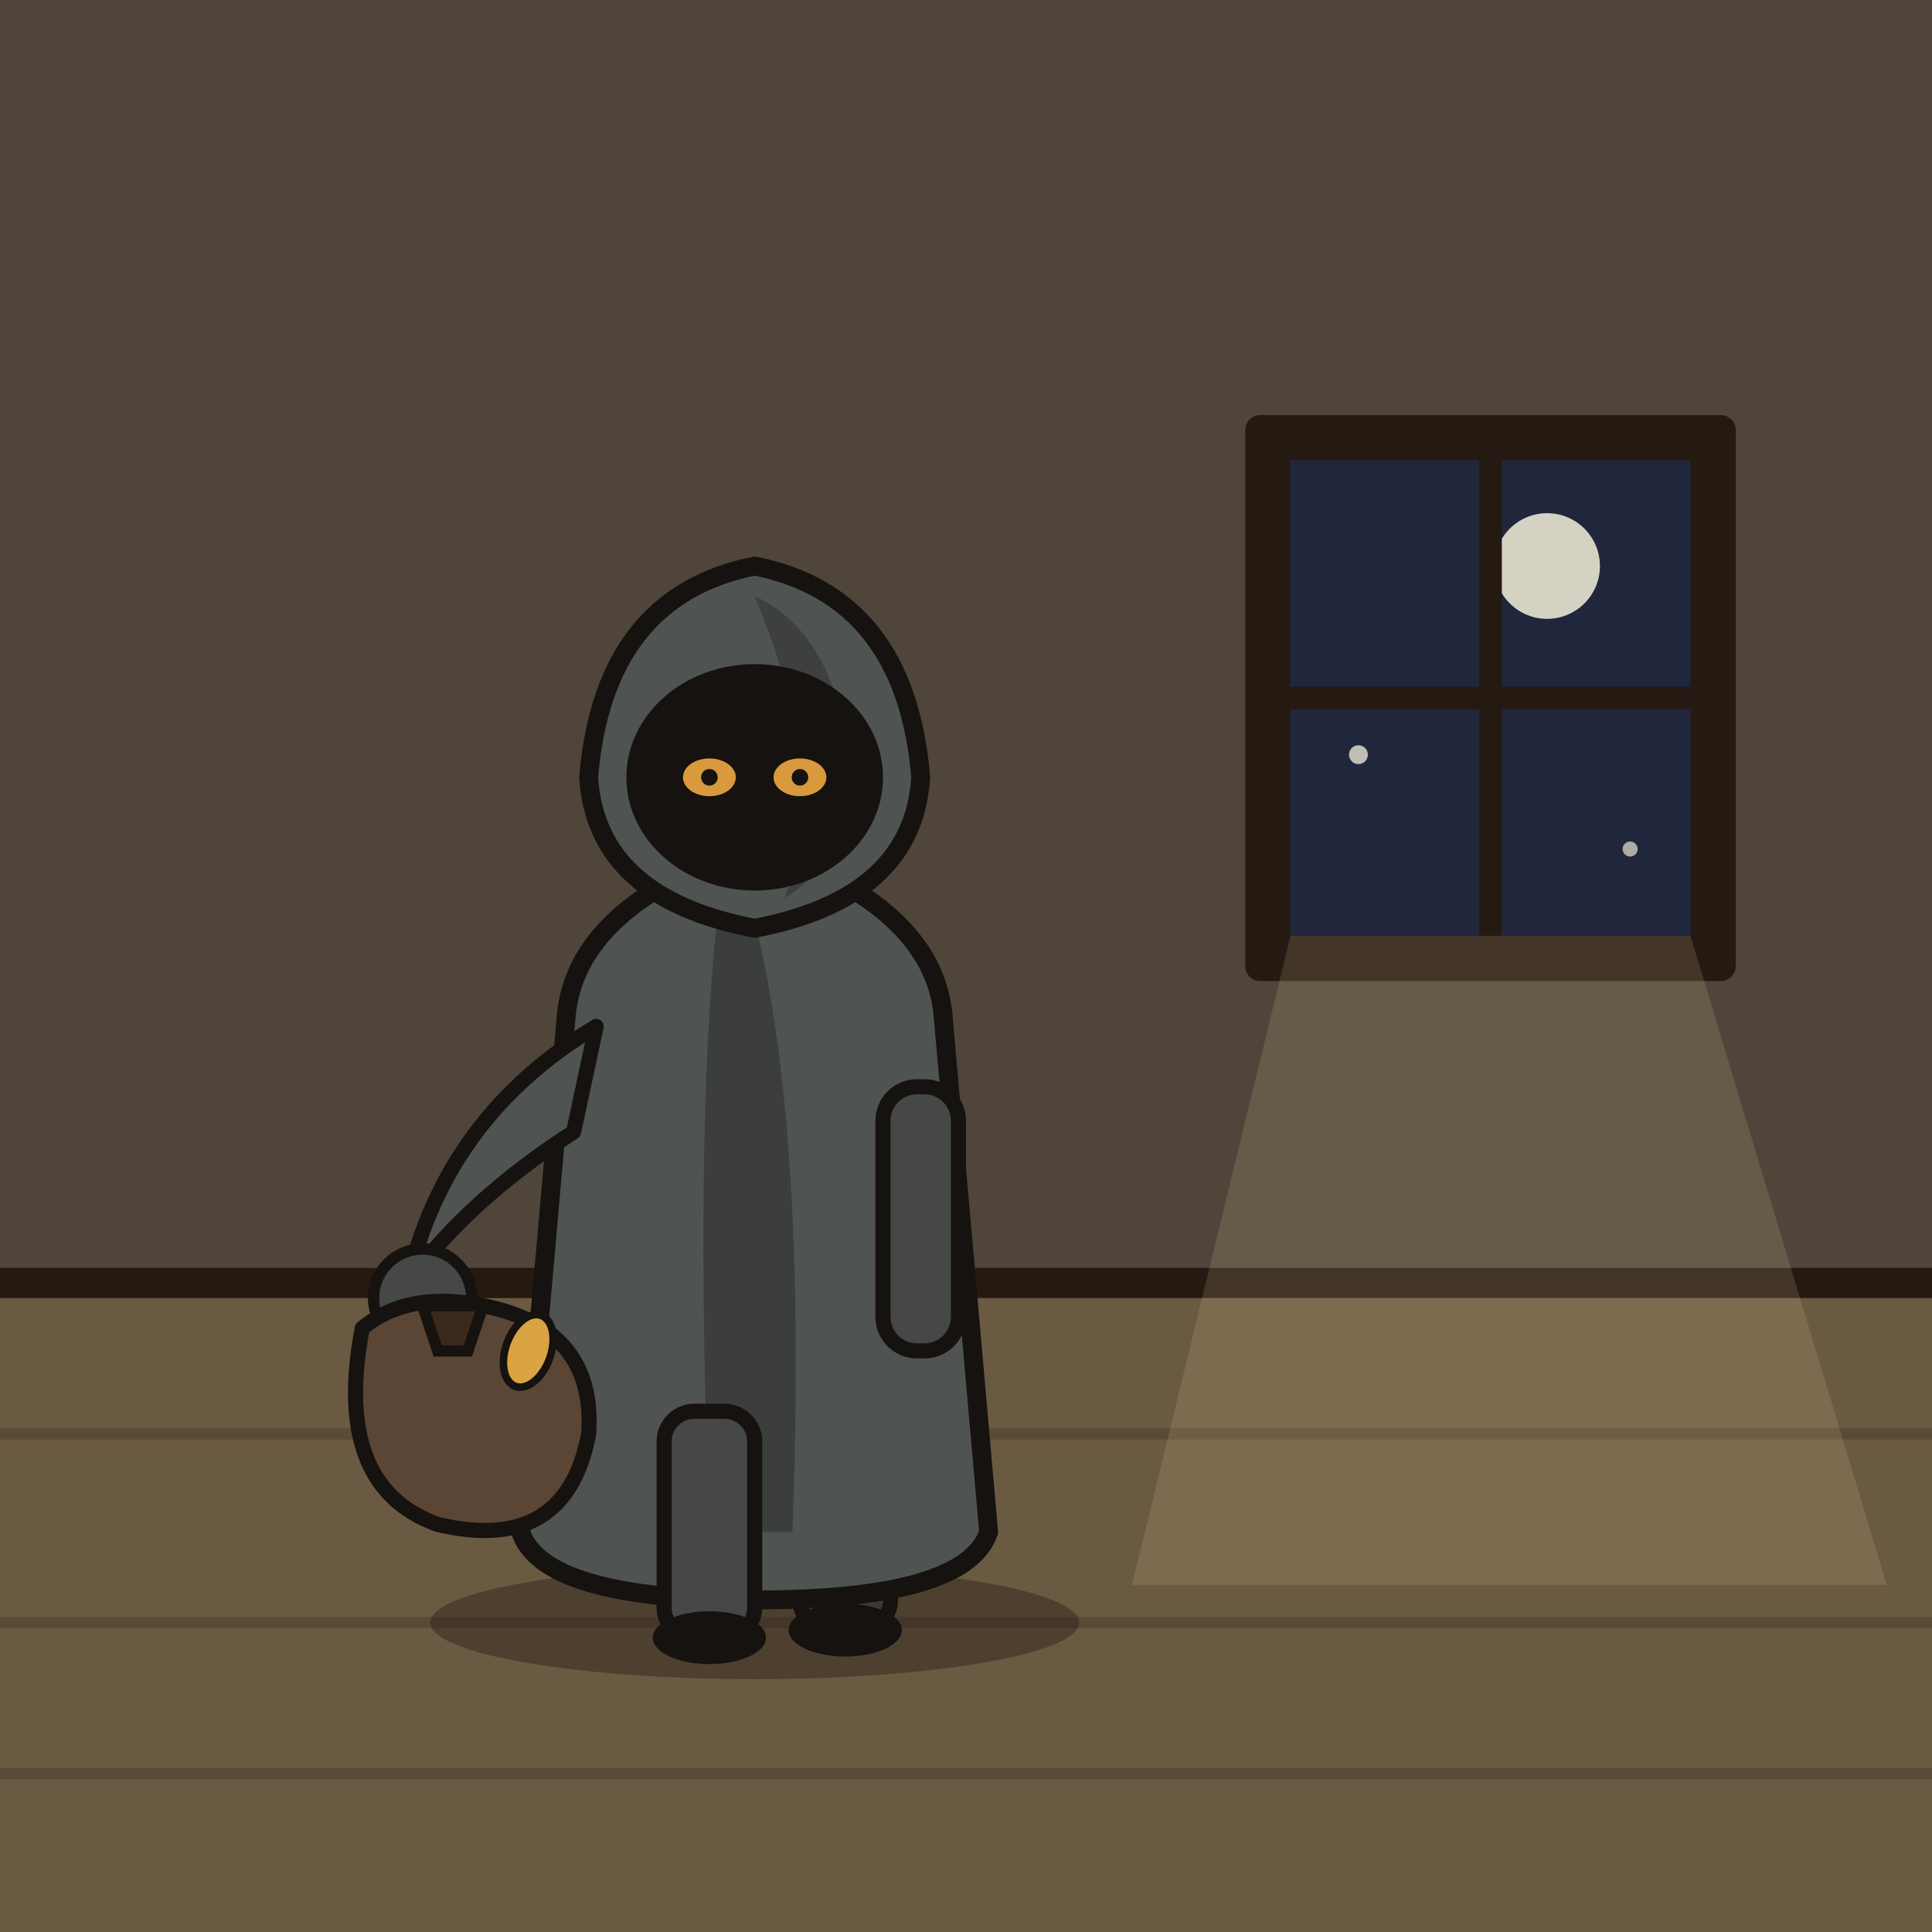
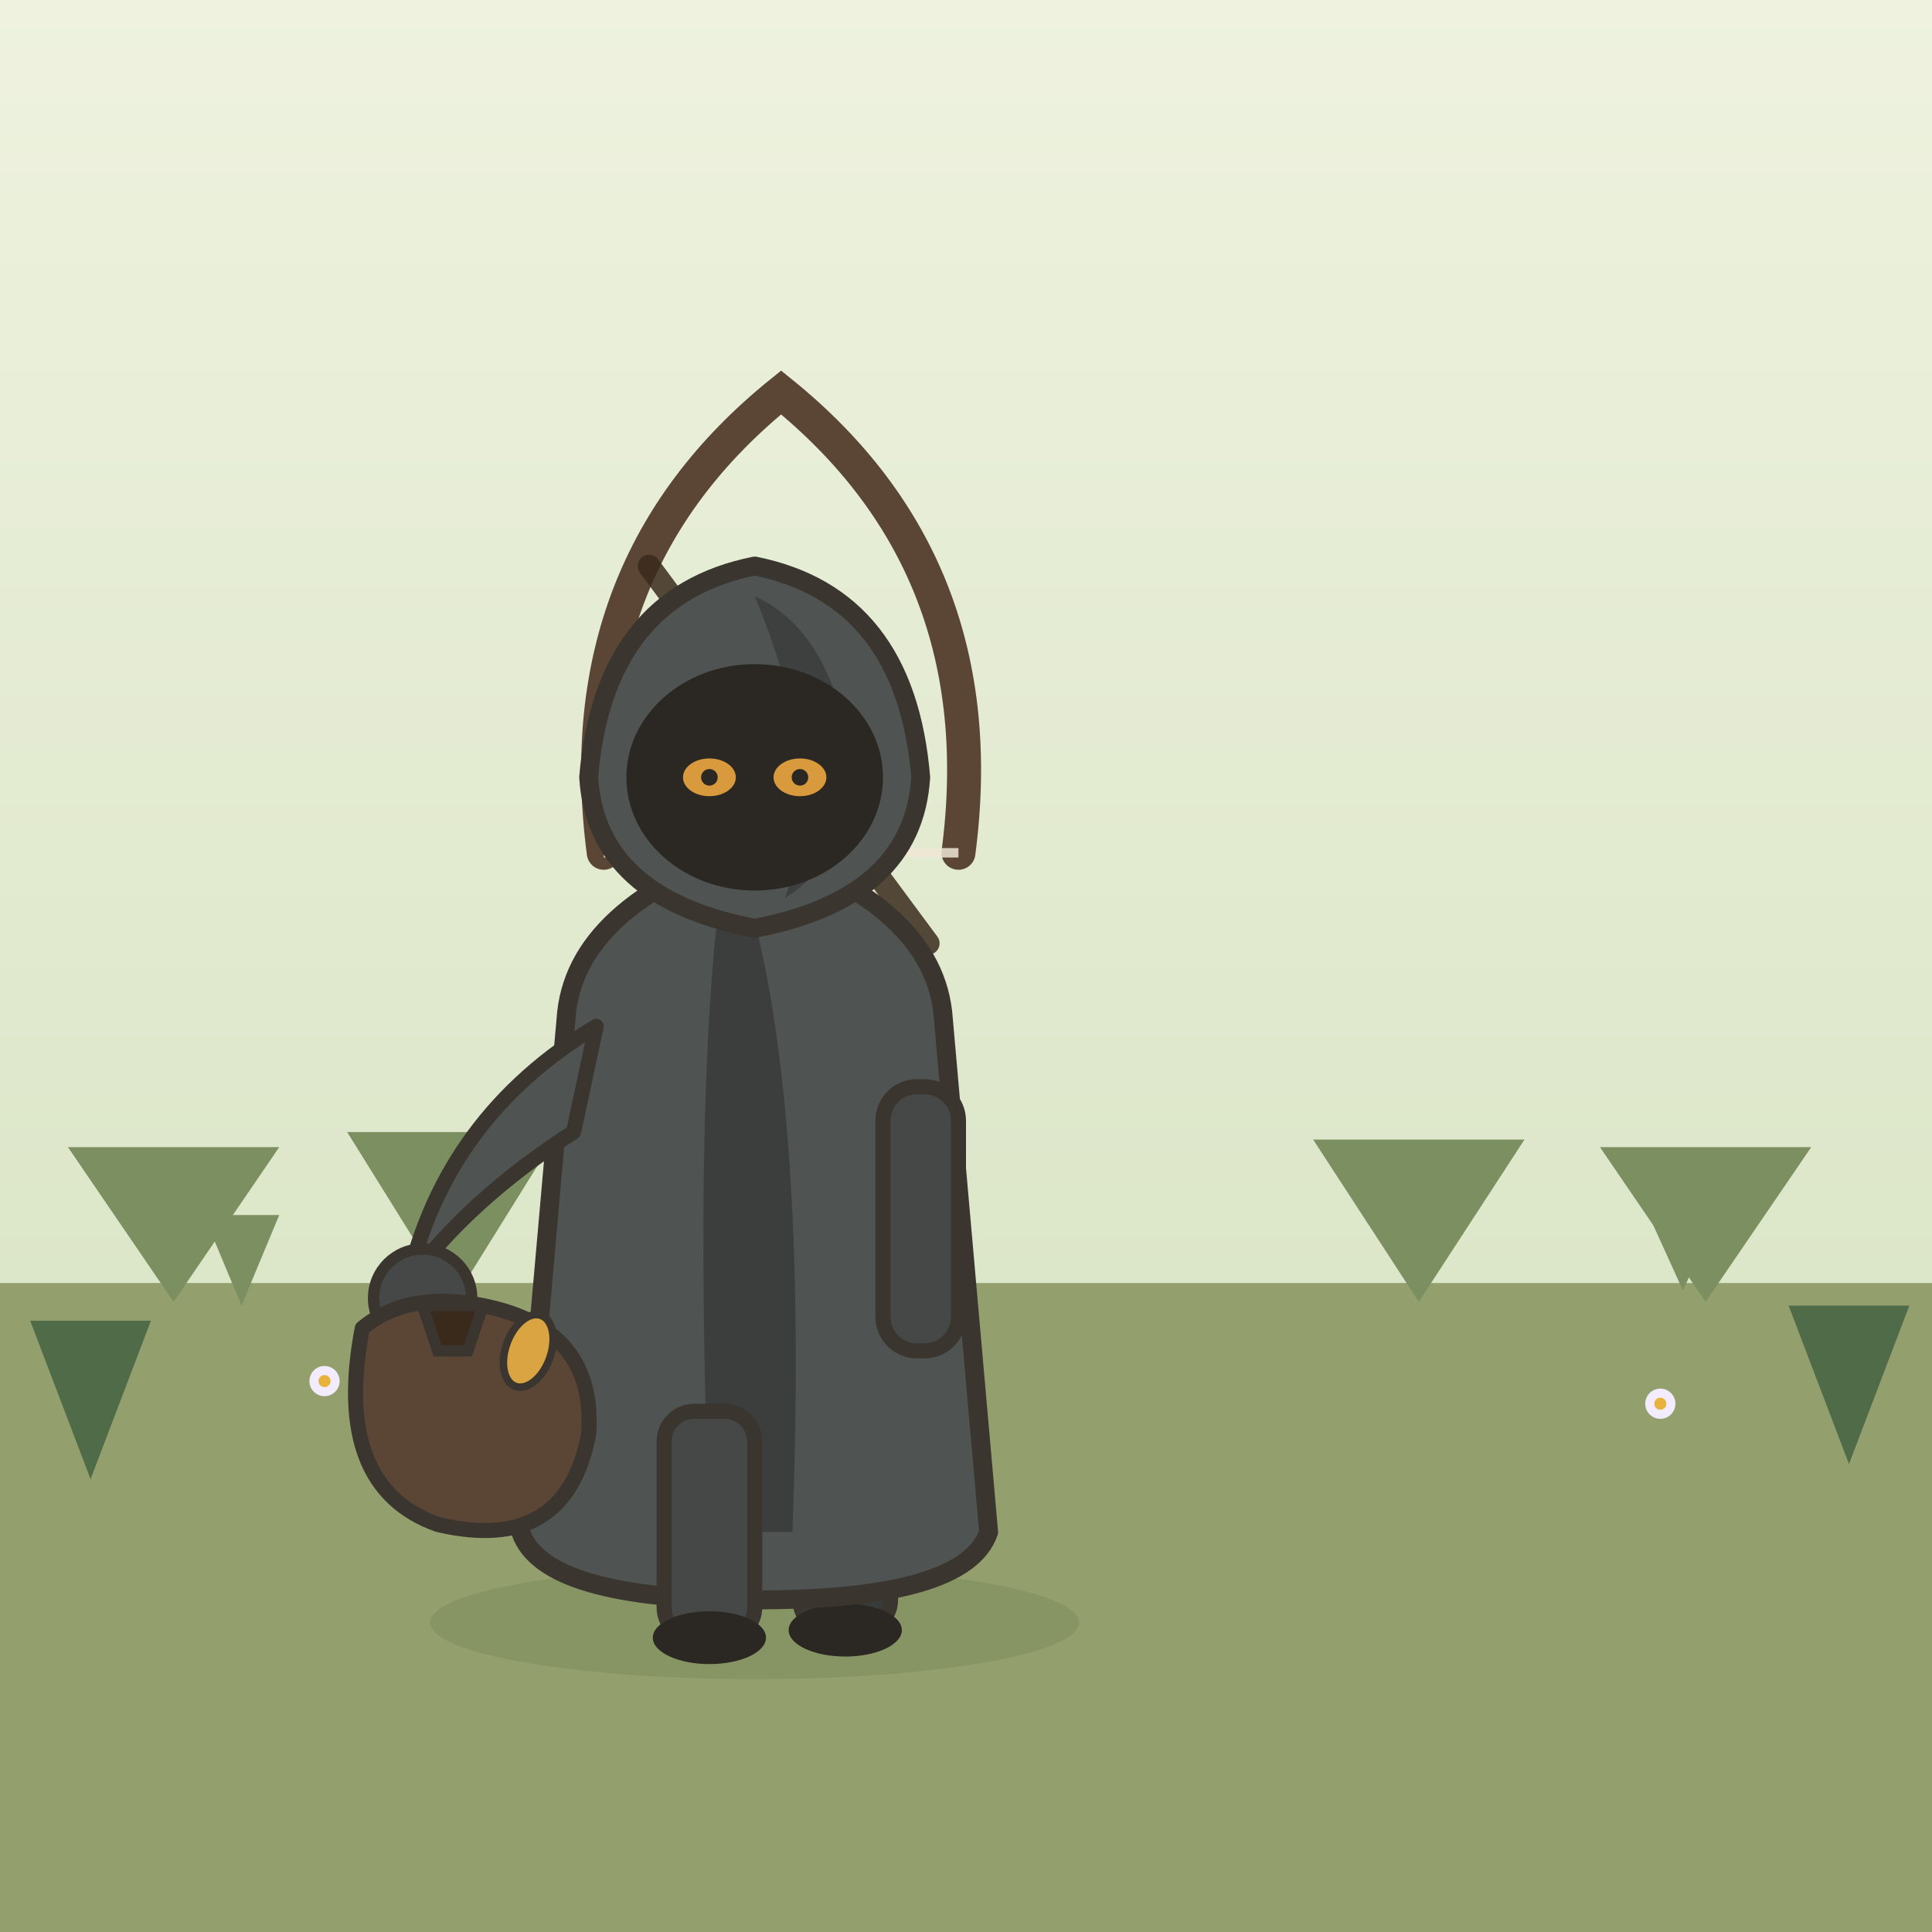
<svg xmlns="http://www.w3.org/2000/svg" viewBox="0 0 512 512" width="512" height="512">
-   <rect x="0" y="0" width="512" height="340" fill="#4f453a" />
-   <rect x="0" y="340" width="512" height="172" fill="#6b5a42" />
-   <rect x="0" y="336" width="512" height="8" fill="#241a12" />
-   <g stroke="#4f4030" stroke-width="3" opacity="0.6">
-     <line x1="0" y1="380" x2="512" y2="380" />
-     <line x1="0" y1="430" x2="512" y2="430" />
-     <line x1="0" y1="470" x2="512" y2="470" />
+   <defs>
+     <linearGradient id="sky" x1="0" y1="0" x2="0" y2="1">
+       <stop offset="0%" stop-color="#eef2df" />
+       <stop offset="100%" stop-color="#dce6c8" />
+     </linearGradient>
+   </defs>
+   <rect x="0" y="0" width="512" height="340" fill="url(#sky)" />
+   <rect x="0" y="340" width="512" height="172" fill="#93a06e" />
+   <g fill="#7c8f61">
+     <polygon points="46,345 18,304 74,304" />
+     <polygon points="120,345 92,300 148,300" />
+     <polygon points="376,345 348,302 404,302" />
+     <polygon points="452,345 424,304 480,304" />
  </g>
-   <rect x="330" y="110" width="130" height="150" rx="4" fill="#241a12" />
-   <rect x="342" y="122" width="106" height="126" fill="#20263c" />
-   <circle cx="410" cy="150" r="14" fill="#e8e4d0" opacity="0.9" />
-   <circle cx="360" cy="200" r="2.5" fill="#e8e4d0" opacity="0.8" />
-   <circle cx="432" cy="225" r="2" fill="#e8e4d0" opacity="0.7" />
-   <rect x="342" y="182" width="106" height="6" fill="#241a12" />
-   <rect x="392" y="122" width="6" height="126" fill="#241a12" />
-   <polygon points="342,248 448,248 500,420 300,420" fill="#cbb98a" opacity="0.18" />
-   <ellipse cx="200" cy="430" rx="86" ry="15" fill="#241a12" opacity="0.4" />
-   <rect x="212" y="368" width="24" height="64" rx="8" fill="#383b3a" stroke="#15120f" stroke-width="4" />
-   <ellipse cx="224" cy="432" rx="15" ry="7" fill="#15120f" />
-   <path d="M150,270 Q152,240 200,224 Q248,240 250,270            L262,406 Q256,424 200,424 Q144,424 138,406 Z" fill="#4f5352" stroke="#15120f" stroke-width="5" stroke-linejoin="round" />
+   <g fill="#4f6b47">
+     <polygon points="24,392 8,350 40,350" />
+     <polygon points="490,388 474,346 506,346" />
+   </g>
+   <g fill="#7c8f61">
+     <polygon points="64,346 54,322 74,322" />
+     <polygon points="446,342 436,320 456,320" />
+   </g>
+   <g>
+     <circle cx="86" cy="366" r="4" fill="#f3ecff" />
+     <circle cx="86" cy="366" r="1.6" fill="#e8b23d" />
+     <circle cx="440" cy="372" r="4" fill="#f3ecff" />
+     <circle cx="440" cy="372" r="1.6" fill="#e8b23d" />
+   </g>
+   <ellipse cx="200" cy="430" rx="86" ry="15" fill="#7c8a5a" opacity="0.5" />
+   <rect x="212" y="368" width="24" height="64" rx="8" fill="#383b3a" stroke="#3a352f" stroke-width="4" />
+   <ellipse cx="224" cy="432" rx="15" ry="7" fill="#2b2823" />
+   <path d="M160,226 Q150,150 207,104 Q264,150 254,226" fill="none" stroke="#5b4636" stroke-width="9" stroke-linecap="round" />
+   <line x1="160" y1="226" x2="254" y2="226" stroke="#eee6d5" stroke-width="2.5" opacity="0.85" />
+   <path d="M172,150 L246,250" stroke="#3a2a1c" stroke-width="6" stroke-linecap="round" opacity="0.85" />
+   <path d="M150,270 Q152,240 200,224 Q248,240 250,270            L262,406 Q256,424 200,424 Q144,424 138,406 Z" fill="#4f5352" stroke="#3a352f" stroke-width="5" stroke-linejoin="round" />
  <path d="M200,244 Q214,300 210,406 L188,406 Q184,300 190,244 Z" fill="#383b3a" opacity="0.85" />
-   <rect x="176" y="374" width="24" height="60" rx="8" fill="#454846" stroke="#15120f" stroke-width="4" />
-   <ellipse cx="188" cy="434" rx="15" ry="7" fill="#15120f" />
-   <rect x="234" y="288" width="20" height="70" rx="9" fill="#454846" stroke="#15120f" stroke-width="4" />
-   <path d="M158,272 Q118,296 108,340 Q124,318 152,300 Z" fill="#4f5352" stroke="#15120f" stroke-width="4" stroke-linejoin="round" />
-   <circle cx="112" cy="344" r="13" fill="#454846" stroke="#15120f" stroke-width="3" />
-   <path d="M96,352 Q88,394 116,404 Q150,412 156,380 Q158,352 128,346 Q108,342 96,352 Z" fill="#5b4636" stroke="#15120f" stroke-width="4" stroke-linejoin="round" />
-   <path d="M112,346 L128,346 L124,358 L116,358 Z" fill="#3a2a1c" stroke="#15120f" stroke-width="3" />
-   <ellipse cx="140" cy="358" rx="6" ry="10" fill="#d9a441" stroke="#15120f" stroke-width="2" transform="rotate(20 140 358)" />
-   <path d="M200,150 Q160,158 156,206 Q158,238 200,246 Q242,238 244,206 Q240,158 200,150 Z" fill="#4f5352" stroke="#15120f" stroke-width="5" stroke-linejoin="round" />
+   <rect x="176" y="374" width="24" height="60" rx="8" fill="#454846" stroke="#3a352f" stroke-width="4" />
+   <ellipse cx="188" cy="434" rx="15" ry="7" fill="#2b2823" />
+   <rect x="234" y="288" width="20" height="70" rx="9" fill="#454846" stroke="#3a352f" stroke-width="4" />
+   <path d="M158,272 Q118,296 108,340 Q124,318 152,300 Z" fill="#4f5352" stroke="#3a352f" stroke-width="4" stroke-linejoin="round" />
+   <circle cx="112" cy="344" r="13" fill="#454846" stroke="#3a352f" stroke-width="3" />
+   <path d="M96,352 Q88,394 116,404 Q150,412 156,380 Q158,352 128,346 Q108,342 96,352 Z" fill="#5b4636" stroke="#3a352f" stroke-width="4" stroke-linejoin="round" />
+   <path d="M112,346 L128,346 L124,358 L116,358 Z" fill="#3a2a1c" stroke="#3a352f" stroke-width="3" />
+   <ellipse cx="140" cy="358" rx="6" ry="10" fill="#d9a441" stroke="#3a352f" stroke-width="2" transform="rotate(20 140 358)" />
+   <path d="M200,150 Q160,158 156,206 Q158,238 200,246 Q242,238 244,206 Q240,158 200,150 Z" fill="#4f5352" stroke="#3a352f" stroke-width="5" stroke-linejoin="round" />
  <path d="M200,158 Q222,168 226,206 Q224,228 208,238 Q220,206 200,158 Z" fill="#383b3a" opacity="0.8" />
-   <ellipse cx="200" cy="206" rx="34" ry="30" fill="#15120f" />
+   <ellipse cx="200" cy="206" rx="34" ry="30" fill="#2b2823" />
  <ellipse cx="188" cy="206" rx="7" ry="5" fill="#d99a3d" />
  <ellipse cx="212" cy="206" rx="7" ry="5" fill="#d99a3d" />
-   <circle cx="188" cy="206" r="2.2" fill="#15120f" />
-   <circle cx="212" cy="206" r="2.2" fill="#15120f" />
+   <circle cx="188" cy="206" r="2.2" fill="#2b2823" />
+   <circle cx="212" cy="206" r="2.2" fill="#2b2823" />
</svg>
